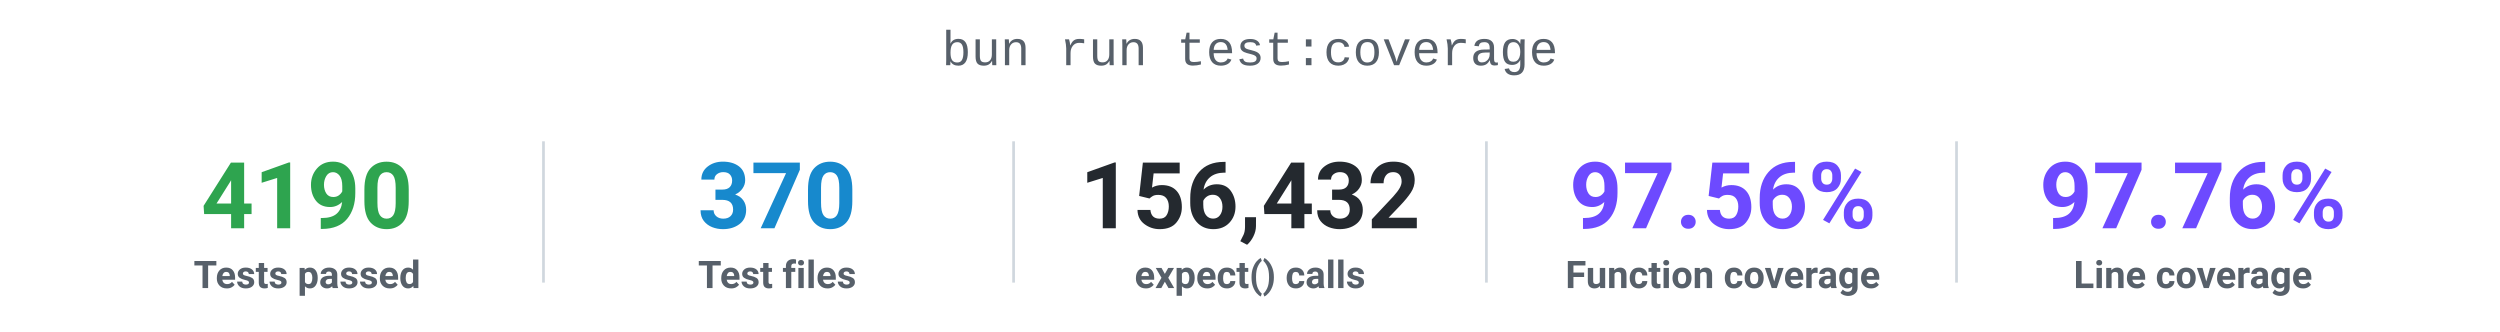
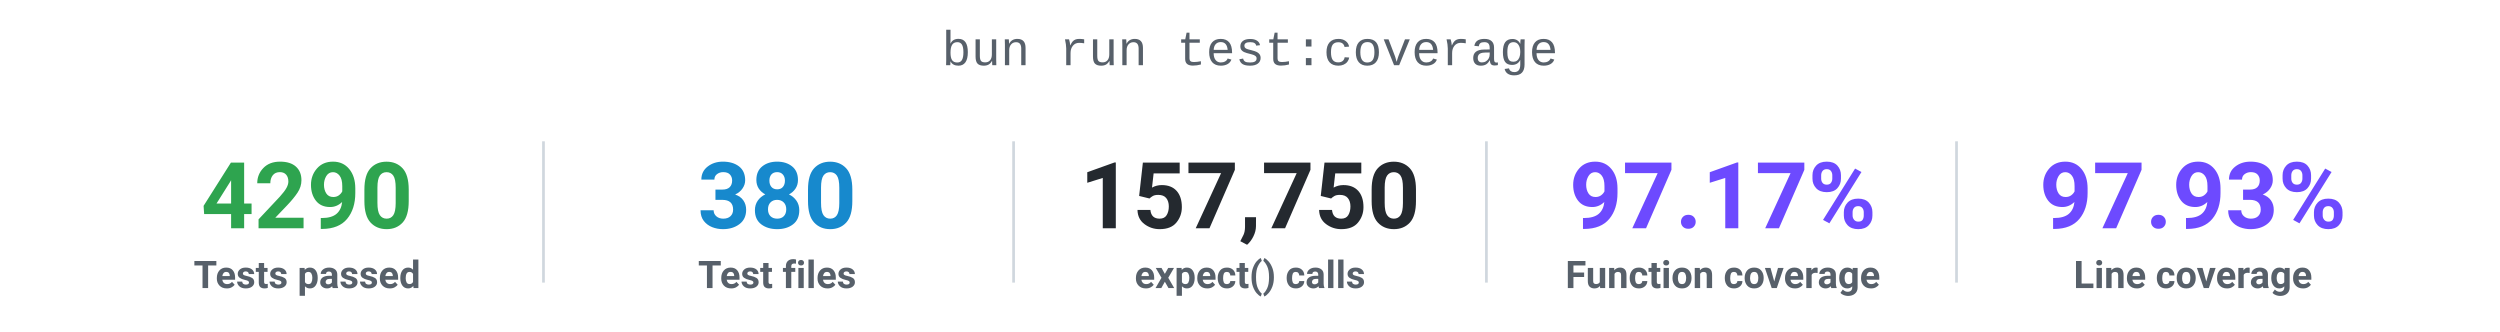
- <svg xmlns="http://www.w3.org/2000/svg" viewBox="0 0 920 122" width="920" height="122" role="img" aria-label="bun run test:coverage — 4190 tests passed, 370 test files, 156,432 expect() calls, 97.56% function coverage, 97.76% line coverage">
+ <svg xmlns="http://www.w3.org/2000/svg" viewBox="0 0 920 122" width="920" height="122" role="img" aria-label="bun run test:coverage — 4290 tests passed, 380 test files, 157,750 expect() calls, 97.17% function coverage, 97.93% line coverage">
  <style>
    .cmd { font-family: ui-monospace, SFMono-Regular, 'SF Mono', Menlo, Consolas, 'Liberation Mono', monospace; font-weight: 500; font-size: 18px; }
    .val { font-family: system-ui, -apple-system, BlinkMacSystemFont, 'Segoe UI', Roboto, sans-serif; font-weight: 700; font-size: 34px; }
    .lbl { font-family: system-ui, -apple-system, BlinkMacSystemFont, 'Segoe UI', Roboto, sans-serif; font-weight: 600; font-size: 14px; }
  </style>
  <text x="460" y="24" text-anchor="middle" class="cmd" fill="#57606a">bun run test:coverage</text>
  <line x1="200" y1="52" x2="200" y2="104" stroke="#d0d7de" stroke-width="1" />
  <line x1="373" y1="52" x2="373" y2="104" stroke="#d0d7de" stroke-width="1" />
  <line x1="547" y1="52" x2="547" y2="104" stroke="#d0d7de" stroke-width="1" />
  <line x1="720" y1="52" x2="720" y2="104" stroke="#d0d7de" stroke-width="1" />
-   <text x="113" y="84" text-anchor="middle" class="val" fill="#2ea44f">4190</text>
+   <text x="113" y="84" text-anchor="middle" class="val" fill="#2ea44f">4290</text>
  <text x="113" y="106" text-anchor="middle" class="lbl" fill="#57606a">Tests passed</text>
-   <text x="286" y="84" text-anchor="middle" class="val" fill="#1789cd">370</text>
+   <text x="286" y="84" text-anchor="middle" class="val" fill="#1789cd">380</text>
  <text x="286" y="106" text-anchor="middle" class="lbl" fill="#57606a">Test files</text>
-   <text x="460" y="84" text-anchor="middle" class="val" fill="#24292f">156,432</text>
+   <text x="460" y="84" text-anchor="middle" class="val" fill="#24292f">157,750</text>
  <text x="460" y="106" text-anchor="middle" class="lbl" fill="#57606a">expect() calls</text>
-   <text x="634" y="84" text-anchor="middle" class="val" fill="#6d4aff">97.56%</text>
+   <text x="634" y="84" text-anchor="middle" class="val" fill="#6d4aff">97.17%</text>
  <text x="634" y="106" text-anchor="middle" class="lbl" fill="#57606a">Function coverage</text>
-   <text x="807" y="84" text-anchor="middle" class="val" fill="#6d4aff">97.76%</text>
+   <text x="807" y="84" text-anchor="middle" class="val" fill="#6d4aff">97.93%</text>
  <text x="807" y="106" text-anchor="middle" class="lbl" fill="#57606a">Line coverage</text>
</svg>
